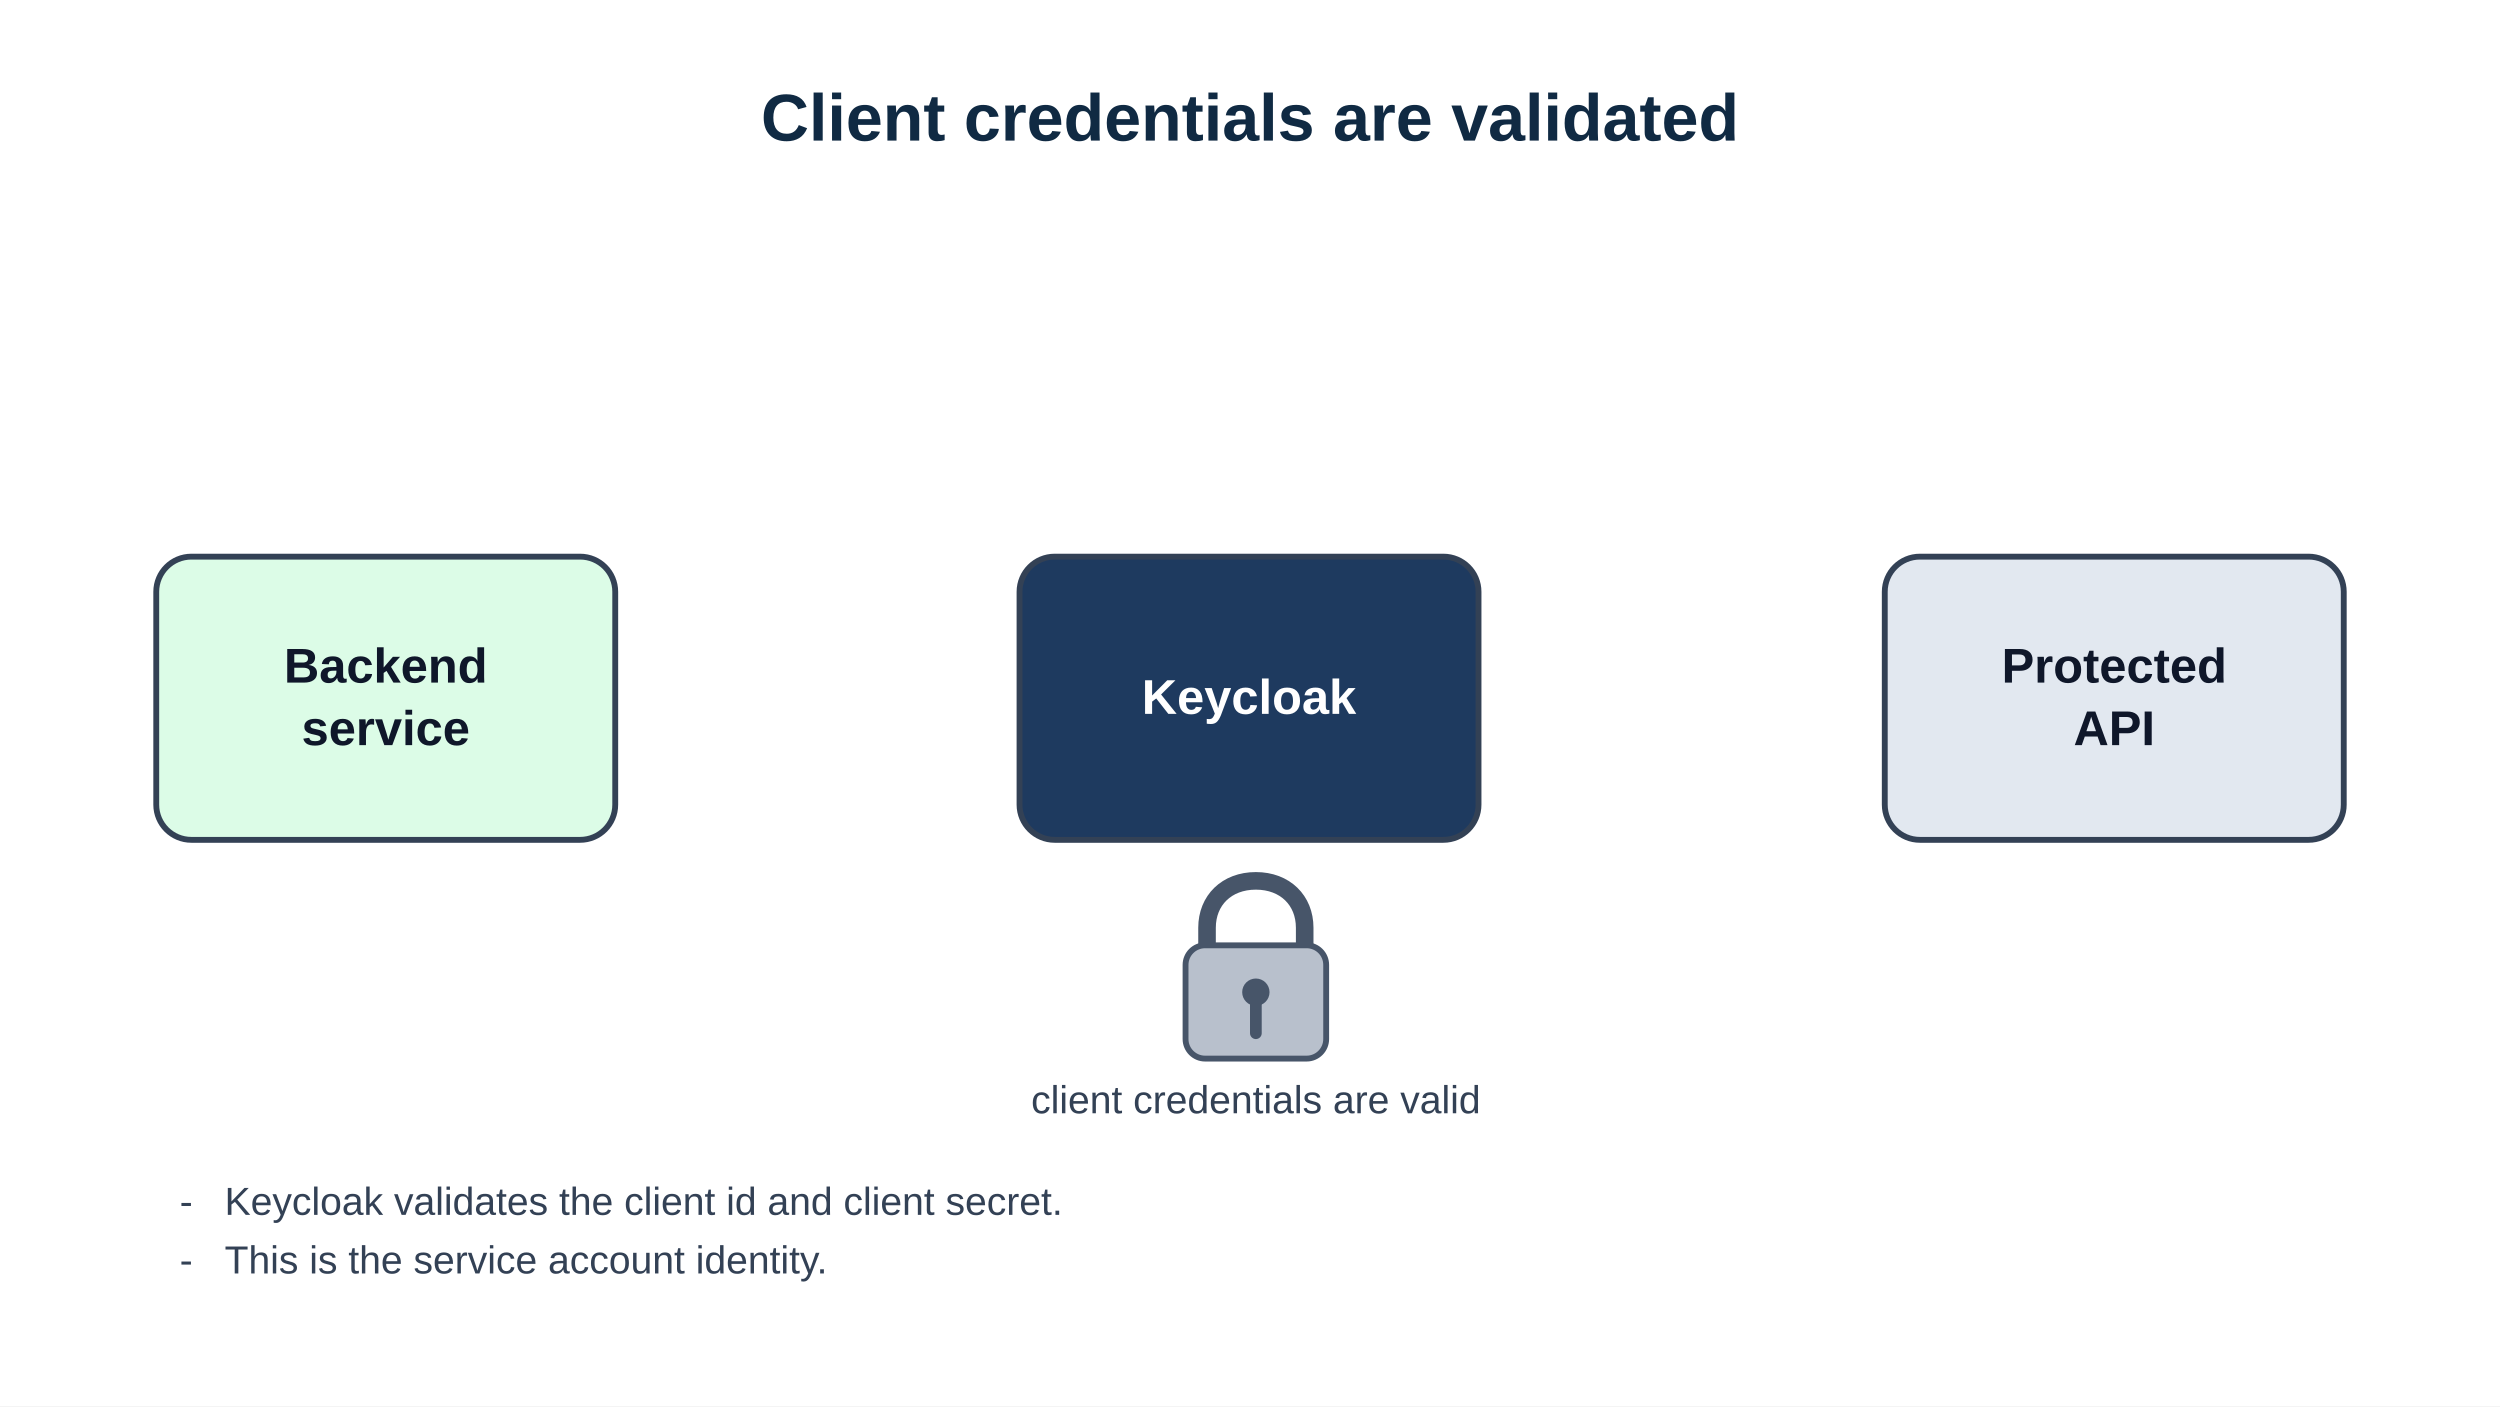
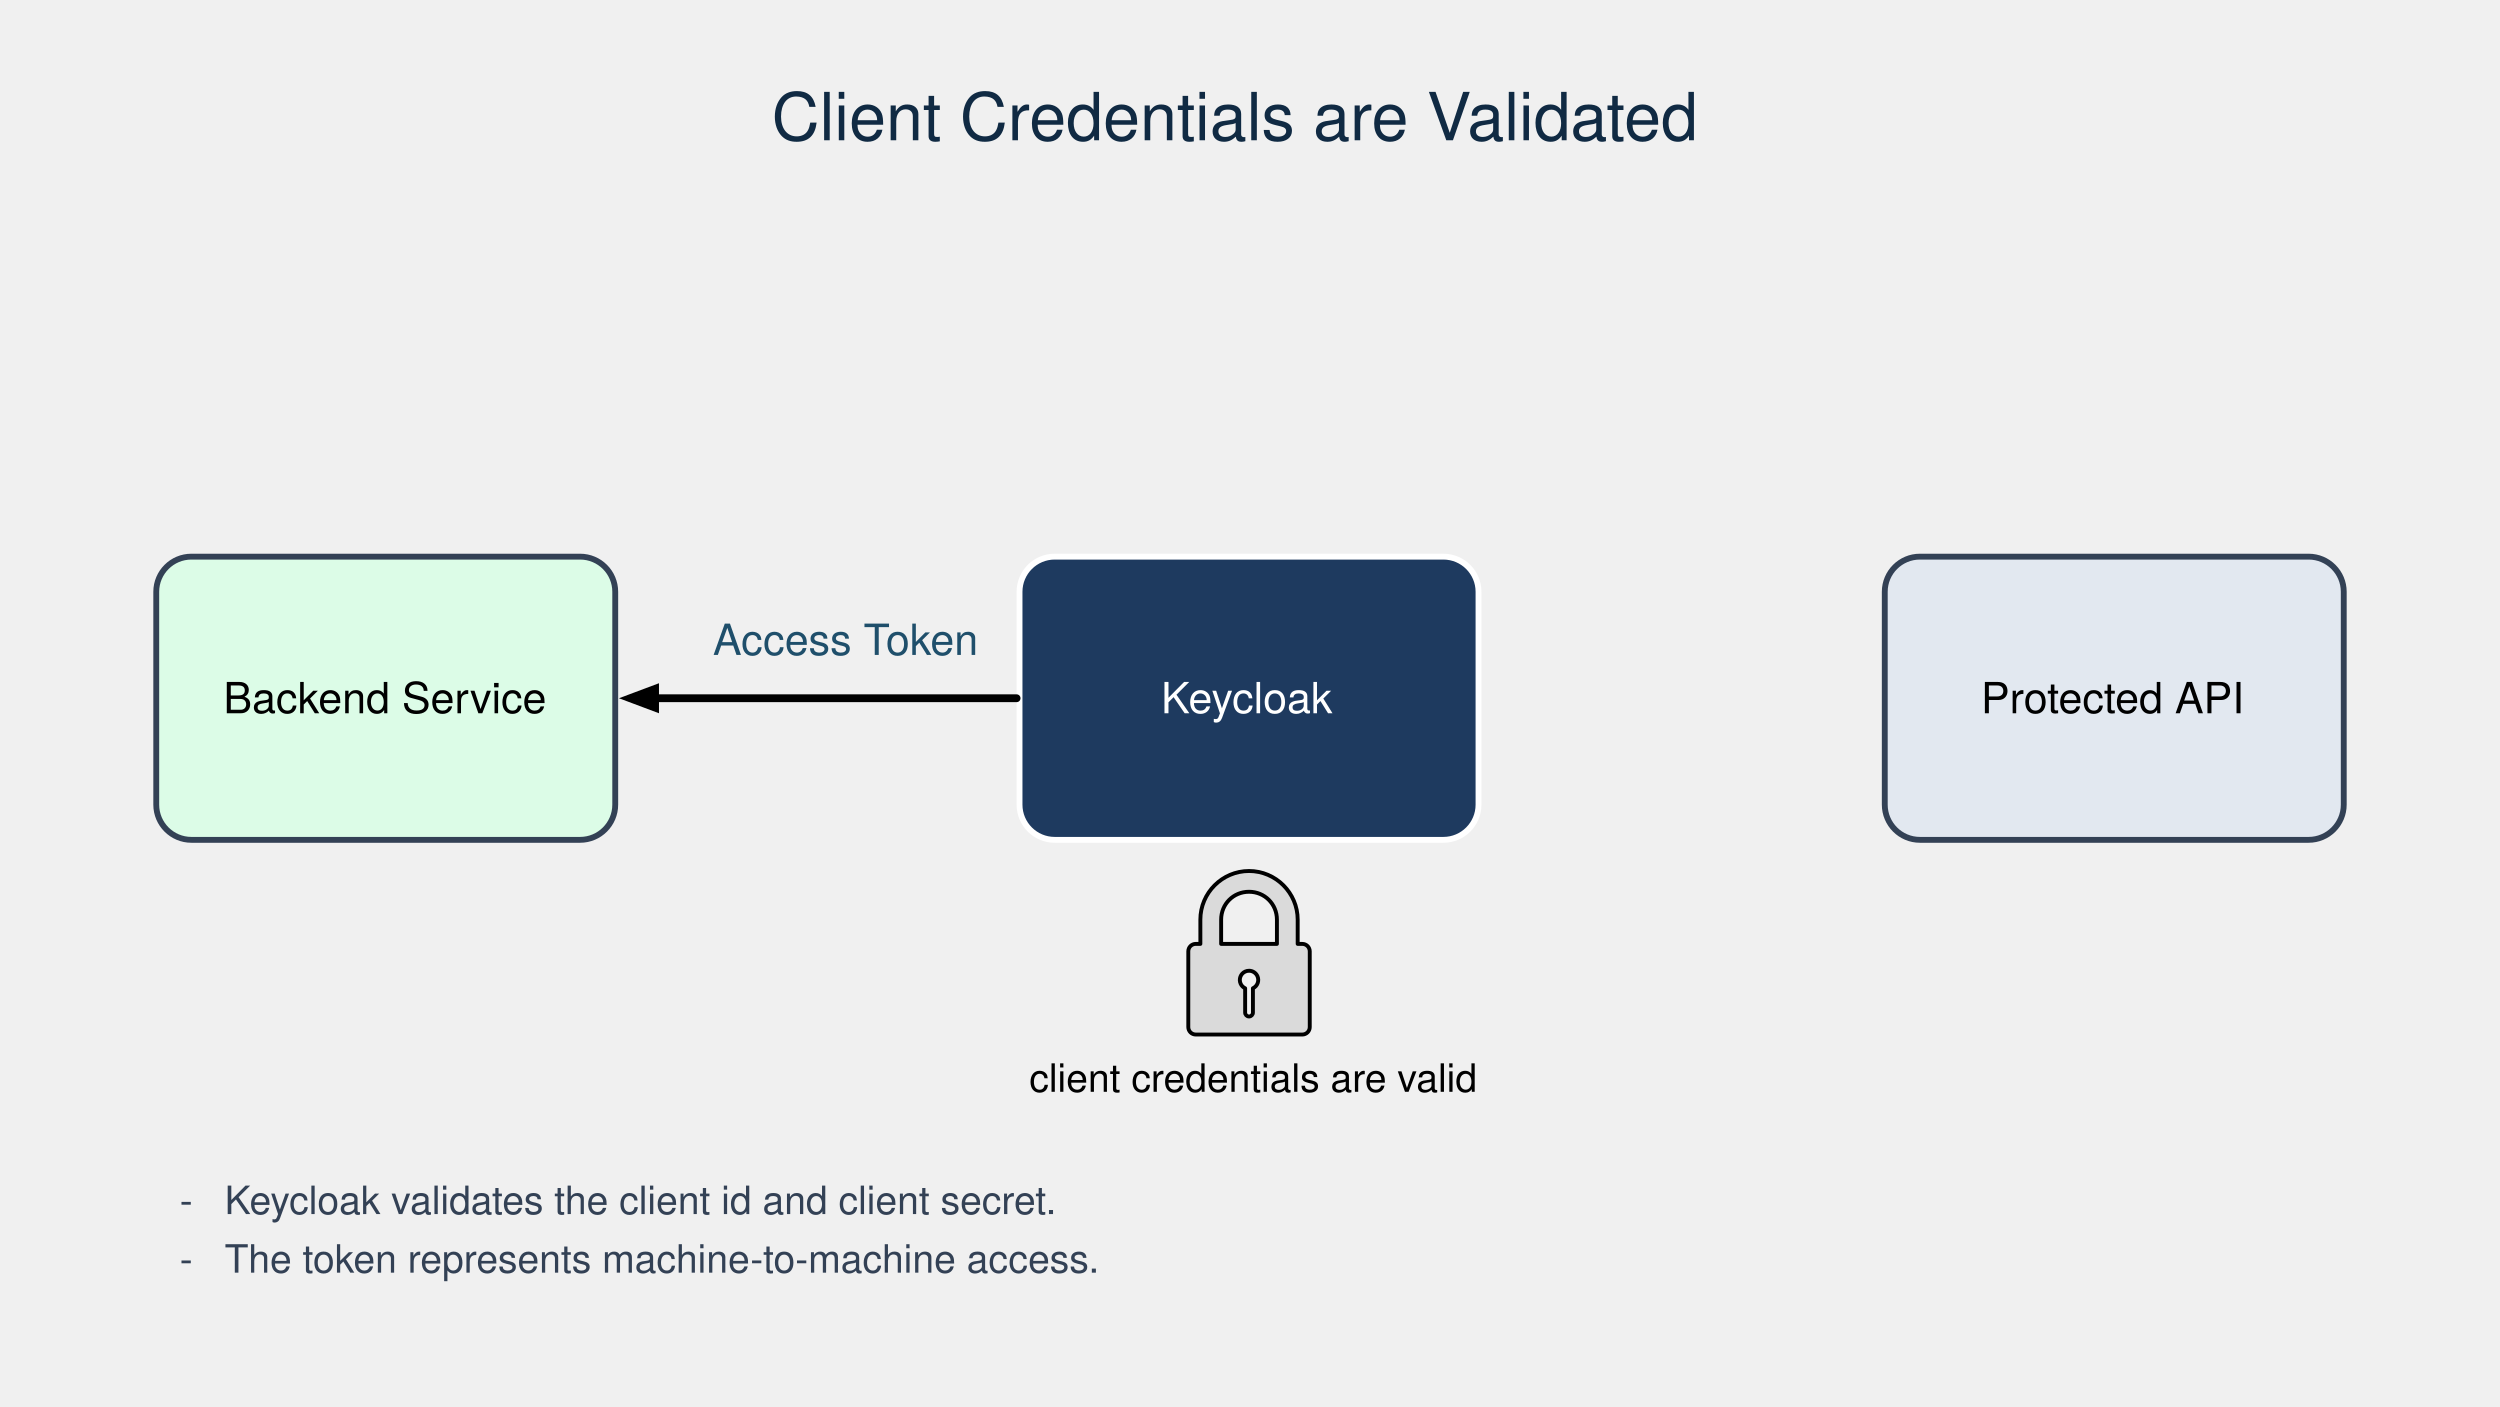
- <svg xmlns="http://www.w3.org/2000/svg" width="1280" height="720" viewBox="0 0 1280 720" role="img" aria-labelledby="title desc">
+ <svg xmlns="http://www.w3.org/2000/svg" version="1.1" viewBox="0 0 1280 720" width="1280" height="720">
  <defs>
-     <style>.bg{fill:#fff}.title{font:700 34px Arial,sans-serif;fill:#102a43}.small{font:20px Arial,sans-serif;fill:#334155}.note{font:700 22px Arial,sans-serif;fill:#1f4f6b}.warn{font:700 24px Arial,sans-serif;fill:#9a3412}.boxText{font:700 25px Arial,sans-serif;fill:#0f172a}.boxTextLight{font:700 25px Arial,sans-serif;fill:#fff}.actor{stroke:#334155;stroke-width:3}.browser{fill:#dbeafe}.app{fill:#5d87a1}.kc{fill:#1e3a5f}.api{fill:#e2e8f0}.service{fill:#dcfce7}.device{fill:#fef3c7}.danger{fill:#fff7ed}.arrow{stroke:#334155;stroke-width:6;fill:none;marker-end:url(#arrow)}.muted{stroke:#94a3b8;stroke-width:5;fill:none;stroke-dasharray:11 8;marker-end:url(#mutedArrow)}.bad{stroke:#b45309;stroke-width:6;fill:none;marker-end:url(#badArrow)}.token{fill:#f8fafc;stroke:#011893;stroke-width:3}.tokenTop{fill:#dbeafe}.refresh{fill:#dcfce7;stroke:#15803d;stroke-width:3}.code{fill:#fef3c7;stroke:#a16207;stroke-width:3}.xml{fill:#fff7ed;stroke:#9a3412;stroke-width:3}.key{fill:#b8c0cc;stroke:#475569;stroke-width:3}.cache{fill:#eef2ff;stroke:#4338ca;stroke-width:3}.lock{fill:#b8c0cc;stroke:#475569;stroke-width:3}.session{fill:#ecfccb;stroke:#4d7c0f;stroke-width:3}</style>
-     <marker id="arrow" viewBox="0 0 12 12" refX="9" refY="6" markerWidth="7" markerHeight="7" orient="auto-start-reverse">
-       <path d="M0 1L11 6L0 11Z" fill="#334155" />
-     </marker>
-     <marker id="mutedArrow" viewBox="0 0 12 12" refX="9" refY="6" markerWidth="7" markerHeight="7" orient="auto-start-reverse">
-       <path d="M0 1L11 6L0 11Z" fill="#94a3b8" />
-     </marker>
-     <marker id="badArrow" viewBox="0 0 12 12" refX="9" refY="6" markerWidth="7" markerHeight="7" orient="auto-start-reverse">
-       <path d="M0 1L11 6L0 11Z" fill="#b45309" />
+     <marker orient="auto" overflow="visible" markerUnits="strokeWidth" id="FilledArrow_Marker" stroke-linejoin="miter" stroke-miterlimit="10" viewBox="-1 -3 6 6" markerWidth="6" markerHeight="6" color="black">
+       <g>
+         <path d="M 3.2 0 L 0 -1.2 L 0 1.2 Z" fill="currentColor" stroke="currentColor" stroke-width="1" />
+       </g>
    </marker>
  </defs>
-   <rect width="1280" height="720" class="bg" />
-   <text x="640" y="72" text-anchor="middle" class="title">Client credentials are validated</text>
-   <rect x="80" y="285" width="235" height="145" rx="18" class="actor service" />
-   <text x="197.5" y="349.5" text-anchor="middle" class="boxText">Backend</text>
-   <text x="197.5" y="381.5" text-anchor="middle" class="boxText">service</text>
-   <rect x="522" y="285" width="235" height="145" rx="18" class="actor kc" />
-   <text x="639.5" y="365.5" text-anchor="middle" class="boxTextLight">Keycloak</text>
-   <rect x="965" y="285" width="235" height="145" rx="18" class="actor api" />
-   <text x="1082.5" y="349.5" text-anchor="middle" class="boxText">Protected</text>
-   <text x="1082.5" y="381.5" text-anchor="middle" class="boxText">API</text>
-   <g transform="translate(595 445)">
-     <path d="M23 42V30c0-14 10-24 25-24s25 10 25 24v12" fill="none" stroke="#475569" stroke-width="9" stroke-linecap="round" />
-     <rect x="12" y="39" width="72" height="58" rx="10" class="lock" />
-     <circle cx="48" cy="63" r="7" fill="#475569" />
-     <path d="M48 69v15" stroke="#475569" stroke-width="6" stroke-linecap="round" />
+   <g id="02-credentials-validated" fill-opacity="1" stroke="none" fill="none" stroke-opacity="1" stroke-dasharray="none">
+     <g id="02-credentials-validated_Layer_1">
+       <g id="Graphic_21">
+         <text transform="translate(395.0913 38.8193)" fill="#102a43">
+           <tspan font-family="Helvetica" font-size="34" fill="#102a43" x="0" y="33" xml:space="preserve">Client Credentials are Validated</tspan>
+         </text>
+       </g>
+       <g id="Graphic_20">
+         <path d="M 98 285 L 297 285 C 306.941 285 315 293.059 315 303 L 315 412 C 315 421.941 306.941 430 297 430 L 98 430 C 88.059 430 80 421.941 80 412 L 80 303 C 80 293.059 88.059 285 98 285 Z" fill="#dcfce7" />
+         <path d="M 98 285 L 297 285 C 306.941 285 315 293.059 315 303 L 315 412 C 315 421.941 306.941 430 297 430 L 98 430 C 88.059 430 80 421.941 80 412 L 80 303 C 80 293.059 88.059 285 98 285 Z" stroke="#334155" stroke-linecap="butt" stroke-linejoin="round" stroke-width="3" />
+         <text transform="translate(85 344.192)" fill="black">
+           <tspan font-family="Helvetica Neue" font-size="22" fill="black" x="29.384" y="21" xml:space="preserve">Backend Service</tspan>
+         </text>
+       </g>
+       <g id="Graphic_17">
+         <path d="M 540 285 L 739 285 C 748.941 285 757 293.059 757 303 L 757 412 C 757 421.941 748.941 430 739 430 L 540 430 C 530.059 430 522 421.941 522 412 L 522 303 C 522 293.059 530.059 285 540 285 Z" fill="#1e3a5f" />
+         <path d="M 540 285 L 739 285 C 748.941 285 757 293.059 757 303 L 757 412 C 757 421.941 748.941 430 739 430 L 540 430 C 530.059 430 522 421.941 522 412 L 522 303 C 522 293.059 530.059 285 540 285 Z" stroke="white" stroke-linecap="butt" stroke-linejoin="round" stroke-width="3" />
+         <text transform="translate(527 344.192)" fill="white">
+           <tspan font-family="Helvetica Neue" font-size="22" fill="white" x="67.477" y="21" xml:space="preserve">Keycloak</tspan>
+         </text>
+       </g>
+       <g id="Graphic_15">
+         <path d="M 983 285 L 1182 285 C 1191.941 285 1200 293.059 1200 303 L 1200 412 C 1200 421.941 1191.941 430 1182 430 L 983 430 C 973.059 430 965 421.941 965 412 L 965 303 C 965 293.059 973.059 285 983 285 Z" fill="#e2e8f0" />
+         <path d="M 983 285 L 1182 285 C 1191.941 285 1200 293.059 1200 303 L 1200 412 C 1200 421.941 1191.941 430 1182 430 L 983 430 C 973.059 430 965 421.941 965 412 L 965 303 C 965 293.059 973.059 285 983 285 Z" stroke="#334155" stroke-linecap="butt" stroke-linejoin="round" stroke-width="3" />
+         <text transform="translate(970 344.192)" fill="black">
+           <tspan font-family="Helvetica Neue" font-size="22" fill="black" x="44.256" y="21" xml:space="preserve">Protected API</tspan>
+         </text>
+       </g>
+       <g id="Graphic_11">
+         <text transform="translate(365 314.3152)" fill="#1f4f6b">
+           <tspan font-family="Helvetica" font-size="22" fill="#1f4f6b" x="0" y="21" xml:space="preserve">Access Token</tspan>
+         </text>
+       </g>
+       <g id="Graphic_5">
+         <text transform="translate(92 602.5996)" fill="#334155">
+           <tspan font-family="Helvetica" font-size="20" fill="#334155" x="0" y="19" xml:space="preserve">-</tspan>
+         </text>
+       </g>
+       <g id="Graphic_4">
+         <text transform="translate(115 602.5996)" fill="#334155">
+           <tspan font-family="Helvetica" font-size="20" fill="#334155" x="0" y="19" xml:space="preserve">Keycloak validates the client id and client secret.</tspan>
+         </text>
+       </g>
+       <g id="Graphic_3">
+         <text transform="translate(92 632.5996)" fill="#334155">
+           <tspan font-family="Helvetica" font-size="20" fill="#334155" x="0" y="19" xml:space="preserve">-</tspan>
+         </text>
+       </g>
+       <g id="Graphic_2">
+         <text transform="translate(115 632.5996)" fill="#334155">
+           <tspan font-family="Helvetica" font-size="20" fill="#334155" x="0" y="19" xml:space="preserve">The token represents machine-to-machine access.</tspan>
+         </text>
+       </g>
+       <g id="Line_23">
+         <line x1="520.5" y1="357.5" x2="335.4" y2="357.5" marker-end="url(#FilledArrow_Marker)" stroke="black" stroke-linecap="round" stroke-linejoin="round" stroke-width="4" />
+       </g>
+       <g id="Graphic_52">
+         <text transform="translate(527 540.0156)" fill="black">
+           <tspan font-family="Helvetica" font-size="20" fill="black" x="0" y="19" xml:space="preserve">client credentials are valid</tspan>
+         </text>
+       </g>
+       <g id="Graphic_53">
+         <path d="M 639.5 445.955 C 625.792 445.955 614.584 457.154 614.584 470.868 L 614.588 483.272 L 612.228 483.272 C 610.11 483.272 608.407 484.979 608.407 487.094 L 608.407 525.86 C 608.407 527.979 610.11 529.682 612.228 529.682 L 666.768 529.686 C 668.886 529.686 670.593 527.979 670.593 525.864 L 670.593 487.098 C 670.593 484.979 668.886 483.276 666.768 483.276 L 664.412 483.272 L 664.412 470.868 C 664.412 457.159 653.213 445.955 639.504 445.955 Z M 639.5 456.586 C 647.501 456.586 653.783 462.862 653.783 470.868 L 653.783 483.272 L 625.224 483.272 L 625.224 470.868 C 625.224 462.867 631.5 456.586 639.501 456.586 Z M 639.613 497.022 L 639.617 497.022 C 641.424 497.063 643.048 498.143 643.796 499.788 C 644.855 502.139 643.829 504.906 641.494 505.994 L 641.494 518.444 C 641.494 519.549 640.605 520.434 639.5 520.438 C 638.395 520.438 637.511 519.549 637.511 518.444 L 637.511 505.994 C 636.489 505.517 635.674 504.694 635.209 503.668 C 634.137 501.296 635.193 498.509 637.56 497.437 C 638.204 497.146 638.906 497.005 639.617 497.022 Z" fill="#dadada" />
+         <path d="M 639.5 445.955 C 625.792 445.955 614.584 457.154 614.584 470.868 L 614.588 483.272 L 612.228 483.272 C 610.11 483.272 608.407 484.979 608.407 487.094 L 608.407 525.86 C 608.407 527.979 610.11 529.682 612.228 529.682 L 666.768 529.686 C 668.886 529.686 670.593 527.979 670.593 525.864 L 670.593 487.098 C 670.593 484.979 668.886 483.276 666.768 483.276 L 664.412 483.272 L 664.412 470.868 C 664.412 457.159 653.213 445.955 639.504 445.955 Z M 639.5 456.586 C 647.501 456.586 653.783 462.862 653.783 470.868 L 653.783 483.272 L 625.224 483.272 L 625.224 470.868 C 625.224 462.867 631.5 456.586 639.501 456.586 Z M 639.613 497.022 L 639.617 497.022 C 641.424 497.063 643.048 498.143 643.796 499.788 C 644.855 502.139 643.829 504.906 641.494 505.994 L 641.494 518.444 C 641.494 519.549 640.605 520.434 639.5 520.438 C 638.395 520.438 637.511 519.549 637.511 518.444 L 637.511 505.994 C 636.489 505.517 635.674 504.694 635.209 503.668 C 634.137 501.296 635.193 498.509 637.56 497.437 C 638.204 497.146 638.906 497.005 639.617 497.022 Z" stroke="black" stroke-linecap="butt" stroke-linejoin="round" stroke-width="2" />
+       </g>
+     </g>
  </g>
-   <text x="643" y="570" text-anchor="middle" class="small">client credentials are valid</text>
-   <text x="92" y="622" class="small">-</text>
-   <text x="115" y="622" class="small">Keycloak validates the client id and client secret.</text>
-   <text x="92" y="652" class="small">-</text>
-   <text x="115" y="652" class="small">This is the service account identity.</text>
</svg>
